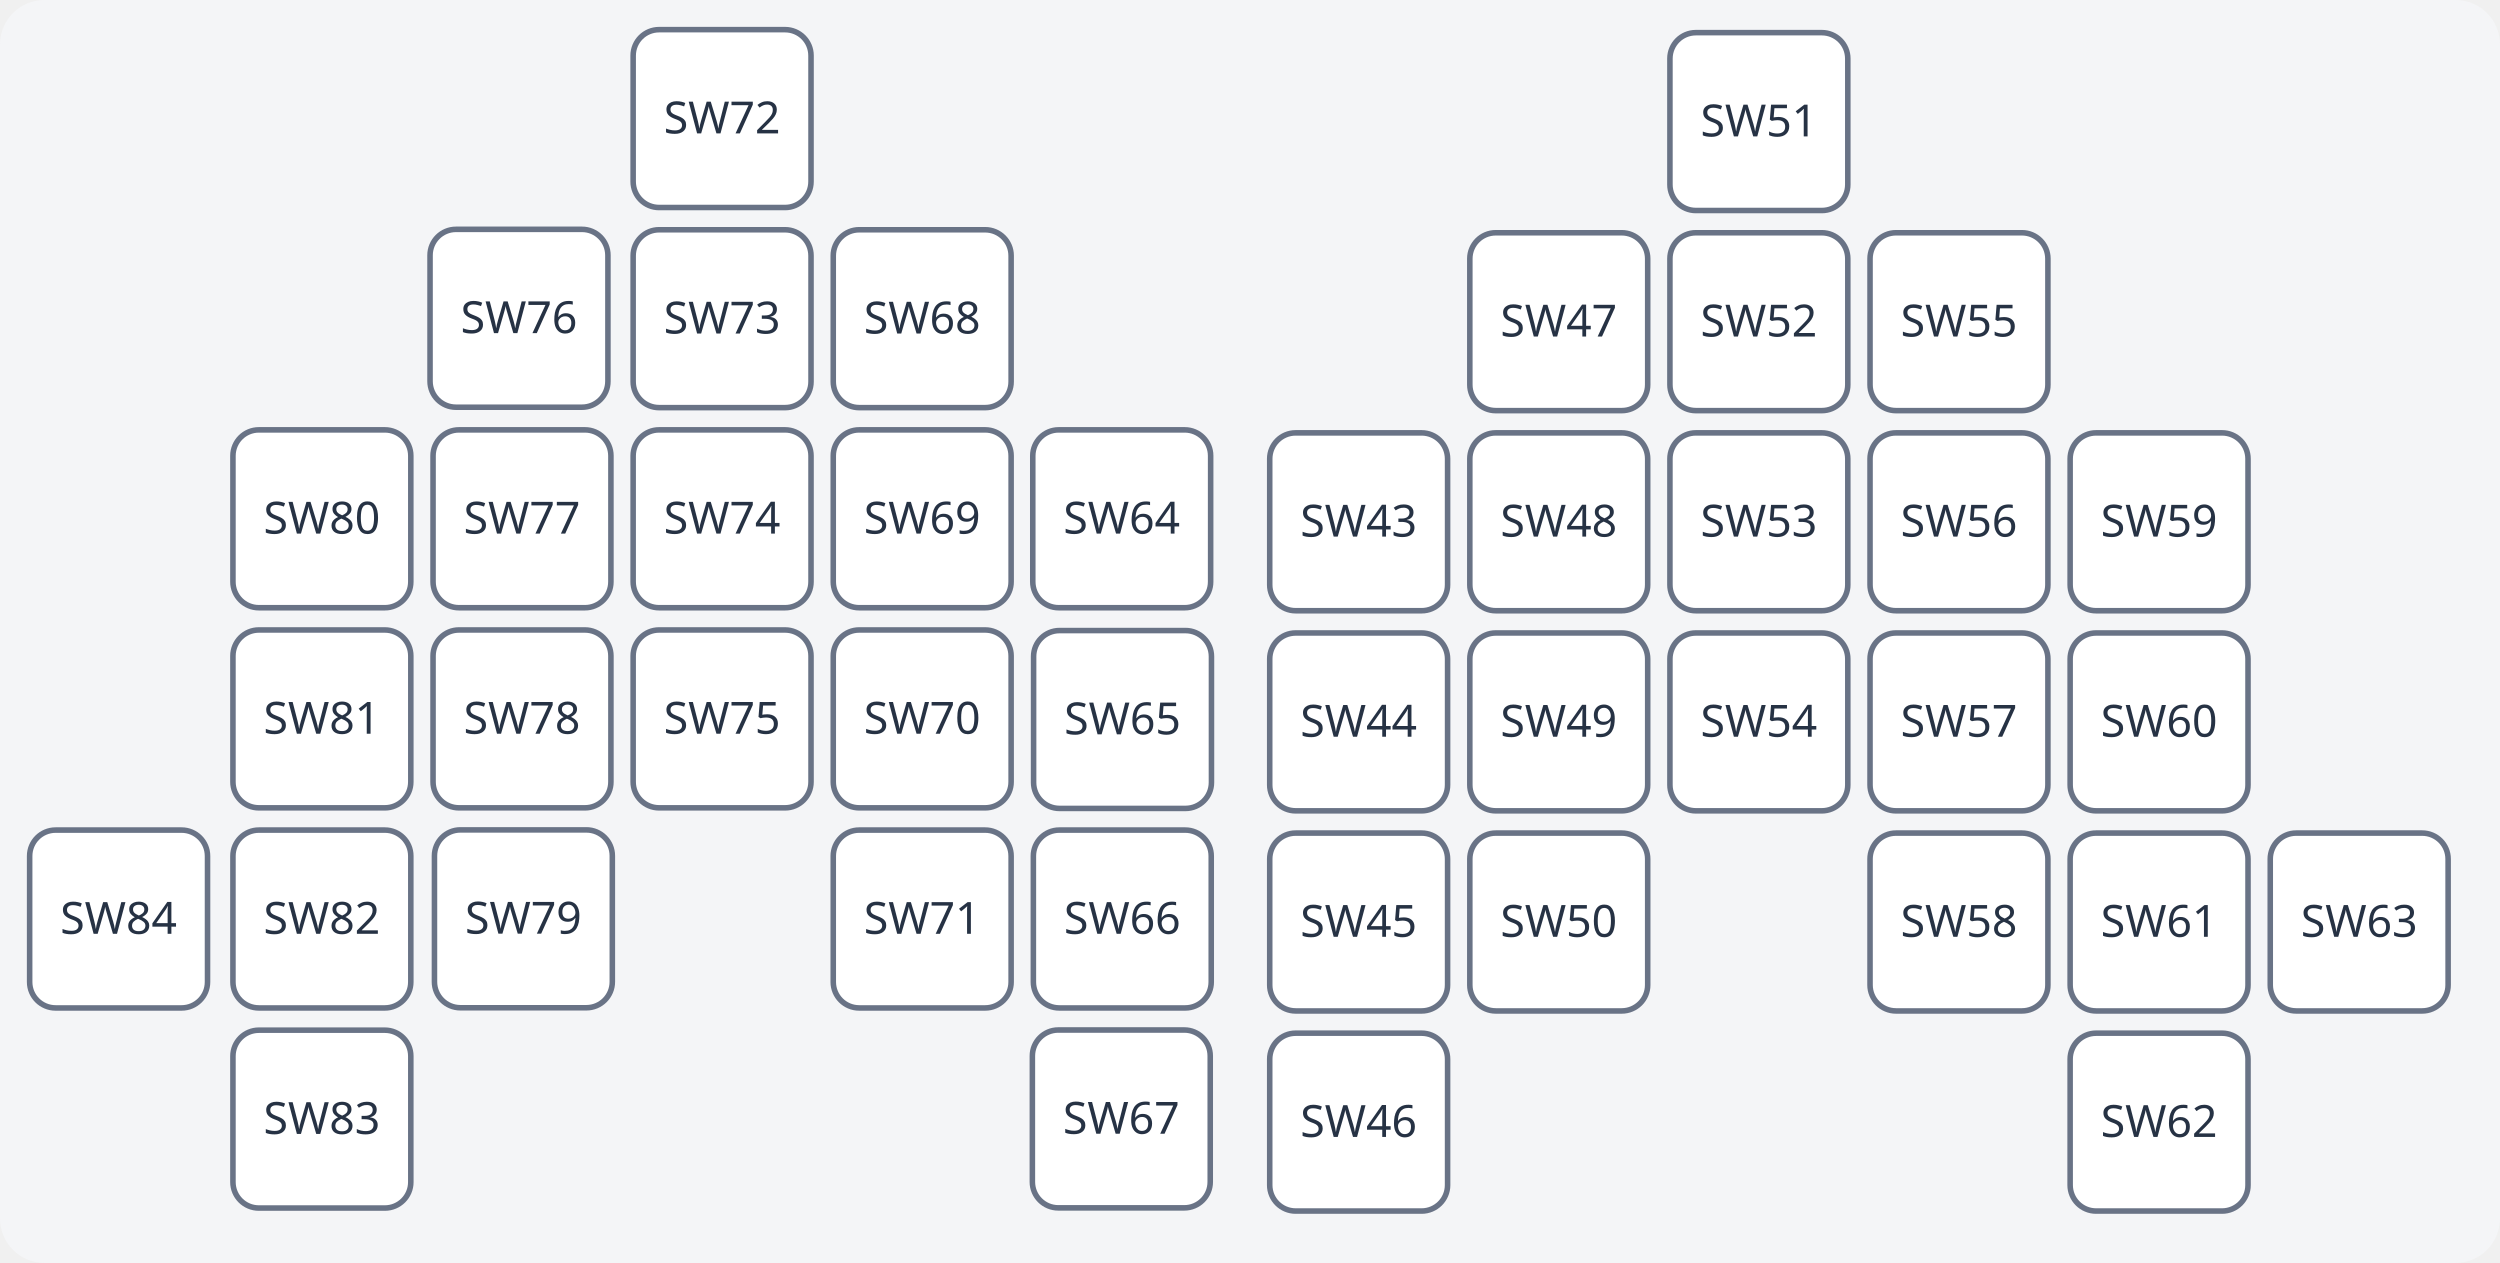
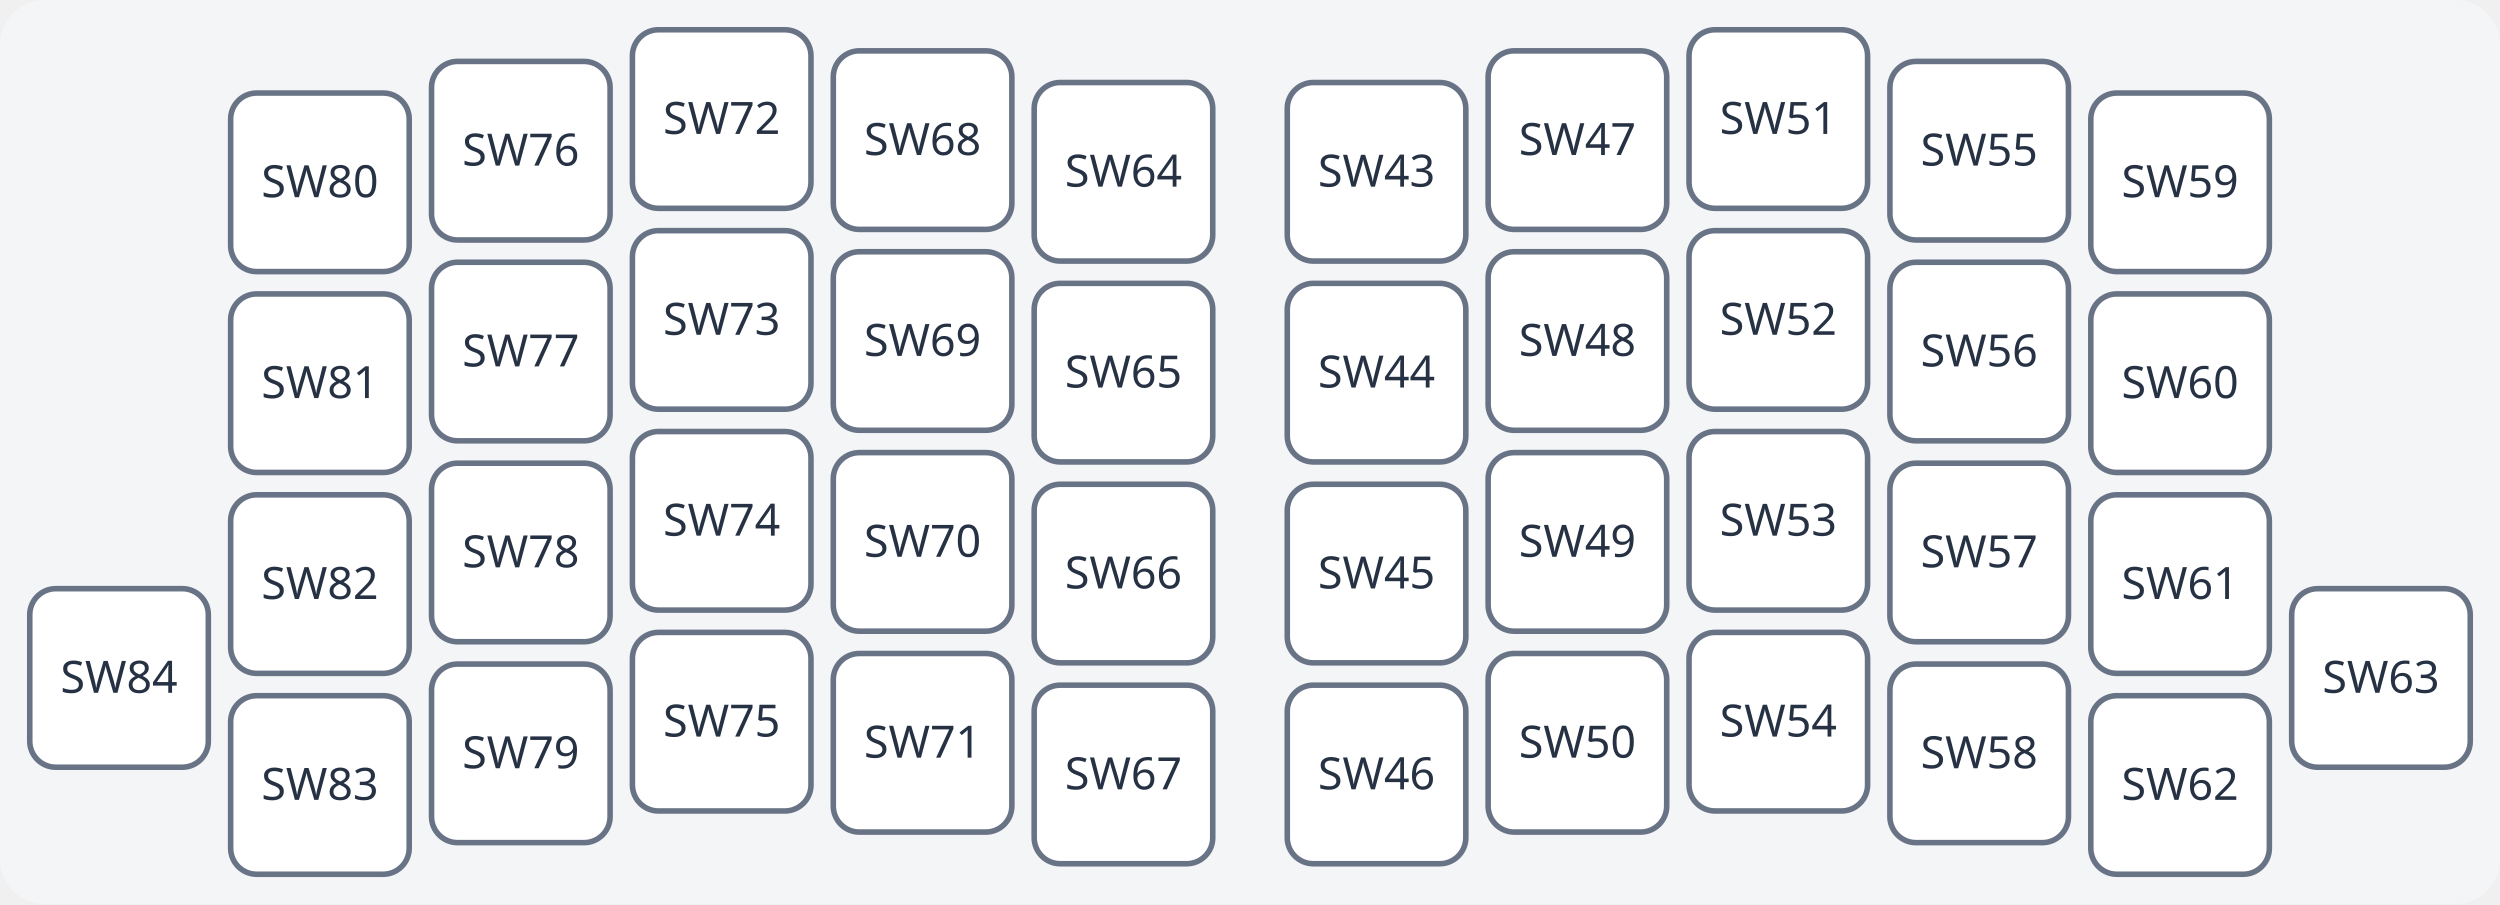
- <svg xmlns="http://www.w3.org/2000/svg" viewBox="0 0 674.64 340.81" role="img" aria-labelledby="title">
+ <svg xmlns="http://www.w3.org/2000/svg" viewBox="0 0 672.03 243.01" role="img" aria-labelledby="title">
  <rect width="100%" height="100%" rx="12" fill="#f4f5f7" />
-   <rect x="558.64" y="116.81" width="48" height="48" rx="7" fill="#ffffff" stroke="#697386" stroke-width="1.5" />
-   <text x="582.64" y="144.81" text-anchor="middle" font-family="sans-serif" font-size="12" fill="#263244">SW59</text>
-   <rect x="504.64" y="62.81" width="48" height="48" rx="7" fill="#ffffff" stroke="#697386" stroke-width="1.5" />
-   <text x="528.64" y="90.81" text-anchor="middle" font-family="sans-serif" font-size="12" fill="#263244">SW55</text>
-   <rect x="450.64" y="8.81" width="48" height="48" rx="7" fill="#ffffff" stroke="#697386" stroke-width="1.5" />
-   <text x="474.64" y="36.81" text-anchor="middle" font-family="sans-serif" font-size="12" fill="#263244">SW51</text>
-   <rect x="396.64" y="62.81" width="48" height="48" rx="7" fill="#ffffff" stroke="#697386" stroke-width="1.5" />
-   <text x="420.64" y="90.81" text-anchor="middle" font-family="sans-serif" font-size="12" fill="#263244">SW47</text>
-   <rect x="342.64" y="116.81" width="48" height="48" rx="7" fill="#ffffff" stroke="#697386" stroke-width="1.5" />
-   <text x="366.64" y="144.81" text-anchor="middle" font-family="sans-serif" font-size="12" fill="#263244">SW43</text>
-   <rect x="278.70" y="116.00" width="48" height="48" rx="7" fill="#ffffff" stroke="#697386" stroke-width="1.5" />
-   <text x="302.70" y="144.00" text-anchor="middle" font-family="sans-serif" font-size="12" fill="#263244">SW64</text>
-   <rect x="224.86" y="62.00" width="48" height="48" rx="7" fill="#ffffff" stroke="#697386" stroke-width="1.5" />
-   <text x="248.86" y="90.00" text-anchor="middle" font-family="sans-serif" font-size="12" fill="#263244">SW68</text>
-   <rect x="170.86" y="8.00" width="48" height="48" rx="7" fill="#ffffff" stroke="#697386" stroke-width="1.5" />
-   <text x="194.86" y="36.00" text-anchor="middle" font-family="sans-serif" font-size="12" fill="#263244">SW72</text>
-   <rect x="116.05" y="61.89" width="48" height="48" rx="7" fill="#ffffff" stroke="#697386" stroke-width="1.5" />
-   <text x="140.05" y="89.89" text-anchor="middle" font-family="sans-serif" font-size="12" fill="#263244">SW76</text>
-   <rect x="62.86" y="116.00" width="48" height="48" rx="7" fill="#ffffff" stroke="#697386" stroke-width="1.5" />
-   <text x="86.86" y="144.00" text-anchor="middle" font-family="sans-serif" font-size="12" fill="#263244">SW80</text>
-   <rect x="558.64" y="170.81" width="48" height="48" rx="7" fill="#ffffff" stroke="#697386" stroke-width="1.5" />
-   <text x="582.64" y="198.81" text-anchor="middle" font-family="sans-serif" font-size="12" fill="#263244">SW60</text>
-   <rect x="504.64" y="116.81" width="48" height="48" rx="7" fill="#ffffff" stroke="#697386" stroke-width="1.5" />
-   <text x="528.64" y="144.81" text-anchor="middle" font-family="sans-serif" font-size="12" fill="#263244">SW56</text>
-   <rect x="450.64" y="62.81" width="48" height="48" rx="7" fill="#ffffff" stroke="#697386" stroke-width="1.5" />
-   <text x="474.64" y="90.81" text-anchor="middle" font-family="sans-serif" font-size="12" fill="#263244">SW52</text>
-   <rect x="396.64" y="116.81" width="48" height="48" rx="7" fill="#ffffff" stroke="#697386" stroke-width="1.5" />
-   <text x="420.64" y="144.81" text-anchor="middle" font-family="sans-serif" font-size="12" fill="#263244">SW48</text>
-   <rect x="342.64" y="170.81" width="48" height="48" rx="7" fill="#ffffff" stroke="#697386" stroke-width="1.5" />
-   <text x="366.64" y="198.81" text-anchor="middle" font-family="sans-serif" font-size="12" fill="#263244">SW44</text>
-   <rect x="278.92" y="170.16" width="48" height="48" rx="7" fill="#ffffff" stroke="#697386" stroke-width="1.5" />
-   <text x="302.92" y="198.16" text-anchor="middle" font-family="sans-serif" font-size="12" fill="#263244">SW65</text>
-   <rect x="224.86" y="116.00" width="48" height="48" rx="7" fill="#ffffff" stroke="#697386" stroke-width="1.5" />
-   <text x="248.86" y="144.00" text-anchor="middle" font-family="sans-serif" font-size="12" fill="#263244">SW69</text>
-   <rect x="170.86" y="62.00" width="48" height="48" rx="7" fill="#ffffff" stroke="#697386" stroke-width="1.5" />
-   <text x="194.86" y="90.00" text-anchor="middle" font-family="sans-serif" font-size="12" fill="#263244">SW73</text>
-   <rect x="116.86" y="116.00" width="48" height="48" rx="7" fill="#ffffff" stroke="#697386" stroke-width="1.5" />
-   <text x="140.86" y="144.00" text-anchor="middle" font-family="sans-serif" font-size="12" fill="#263244">SW77</text>
-   <rect x="62.86" y="170.00" width="48" height="48" rx="7" fill="#ffffff" stroke="#697386" stroke-width="1.5" />
-   <text x="86.86" y="198.00" text-anchor="middle" font-family="sans-serif" font-size="12" fill="#263244">SW81</text>
-   <rect x="558.64" y="224.81" width="48" height="48" rx="7" fill="#ffffff" stroke="#697386" stroke-width="1.5" />
-   <text x="582.64" y="252.81" text-anchor="middle" font-family="sans-serif" font-size="12" fill="#263244">SW61</text>
-   <rect x="504.64" y="170.81" width="48" height="48" rx="7" fill="#ffffff" stroke="#697386" stroke-width="1.5" />
-   <text x="528.64" y="198.81" text-anchor="middle" font-family="sans-serif" font-size="12" fill="#263244">SW57</text>
-   <rect x="450.64" y="116.81" width="48" height="48" rx="7" fill="#ffffff" stroke="#697386" stroke-width="1.5" />
-   <text x="474.64" y="144.81" text-anchor="middle" font-family="sans-serif" font-size="12" fill="#263244">SW53</text>
-   <rect x="396.64" y="170.81" width="48" height="48" rx="7" fill="#ffffff" stroke="#697386" stroke-width="1.5" />
-   <text x="420.64" y="198.81" text-anchor="middle" font-family="sans-serif" font-size="12" fill="#263244">SW49</text>
-   <rect x="342.64" y="224.81" width="48" height="48" rx="7" fill="#ffffff" stroke="#697386" stroke-width="1.5" />
-   <text x="366.64" y="252.81" text-anchor="middle" font-family="sans-serif" font-size="12" fill="#263244">SW45</text>
-   <rect x="278.86" y="224.00" width="48" height="48" rx="7" fill="#ffffff" stroke="#697386" stroke-width="1.5" />
-   <text x="302.86" y="252.00" text-anchor="middle" font-family="sans-serif" font-size="12" fill="#263244">SW66</text>
-   <rect x="224.86" y="170.00" width="48" height="48" rx="7" fill="#ffffff" stroke="#697386" stroke-width="1.5" />
-   <text x="248.86" y="198.00" text-anchor="middle" font-family="sans-serif" font-size="12" fill="#263244">SW70</text>
-   <rect x="170.86" y="116.00" width="48" height="48" rx="7" fill="#ffffff" stroke="#697386" stroke-width="1.5" />
-   <text x="194.86" y="144.00" text-anchor="middle" font-family="sans-serif" font-size="12" fill="#263244">SW74</text>
-   <rect x="116.86" y="170.00" width="48" height="48" rx="7" fill="#ffffff" stroke="#697386" stroke-width="1.5" />
-   <text x="140.86" y="198.00" text-anchor="middle" font-family="sans-serif" font-size="12" fill="#263244">SW78</text>
-   <rect x="62.86" y="224.00" width="48" height="48" rx="7" fill="#ffffff" stroke="#697386" stroke-width="1.5" />
-   <text x="86.86" y="252.00" text-anchor="middle" font-family="sans-serif" font-size="12" fill="#263244">SW82</text>
-   <rect x="558.64" y="278.81" width="48" height="48" rx="7" fill="#ffffff" stroke="#697386" stroke-width="1.5" />
-   <text x="582.64" y="306.81" text-anchor="middle" font-family="sans-serif" font-size="12" fill="#263244">SW62</text>
-   <rect x="504.64" y="224.81" width="48" height="48" rx="7" fill="#ffffff" stroke="#697386" stroke-width="1.5" />
-   <text x="528.64" y="252.81" text-anchor="middle" font-family="sans-serif" font-size="12" fill="#263244">SW58</text>
-   <rect x="450.64" y="170.81" width="48" height="48" rx="7" fill="#ffffff" stroke="#697386" stroke-width="1.5" />
-   <text x="474.64" y="198.81" text-anchor="middle" font-family="sans-serif" font-size="12" fill="#263244">SW54</text>
-   <rect x="396.64" y="224.81" width="48" height="48" rx="7" fill="#ffffff" stroke="#697386" stroke-width="1.5" />
-   <text x="420.64" y="252.81" text-anchor="middle" font-family="sans-serif" font-size="12" fill="#263244">SW50</text>
-   <rect x="342.64" y="278.81" width="48" height="48" rx="7" fill="#ffffff" stroke="#697386" stroke-width="1.5" />
-   <text x="366.64" y="306.81" text-anchor="middle" font-family="sans-serif" font-size="12" fill="#263244">SW46</text>
-   <rect x="278.59" y="277.95" width="48" height="48" rx="7" fill="#ffffff" stroke="#697386" stroke-width="1.5" />
-   <text x="302.59" y="305.95" text-anchor="middle" font-family="sans-serif" font-size="12" fill="#263244">SW67</text>
-   <rect x="224.86" y="224.00" width="48" height="48" rx="7" fill="#ffffff" stroke="#697386" stroke-width="1.5" />
-   <text x="248.86" y="252.00" text-anchor="middle" font-family="sans-serif" font-size="12" fill="#263244">SW71</text>
-   <rect x="170.86" y="170.00" width="48" height="48" rx="7" fill="#ffffff" stroke="#697386" stroke-width="1.5" />
-   <text x="194.86" y="198.00" text-anchor="middle" font-family="sans-serif" font-size="12" fill="#263244">SW75</text>
-   <rect x="117.24" y="223.95" width="48" height="48" rx="7" fill="#ffffff" stroke="#697386" stroke-width="1.5" />
-   <text x="141.24" y="251.95" text-anchor="middle" font-family="sans-serif" font-size="12" fill="#263244">SW79</text>
-   <rect x="62.86" y="278.00" width="48" height="48" rx="7" fill="#ffffff" stroke="#697386" stroke-width="1.5" />
-   <text x="86.86" y="306.00" text-anchor="middle" font-family="sans-serif" font-size="12" fill="#263244">SW83</text>
-   <rect x="612.64" y="224.81" width="48" height="48" rx="7" fill="#ffffff" stroke="#697386" stroke-width="1.5" />
-   <text x="636.64" y="252.81" text-anchor="middle" font-family="sans-serif" font-size="12" fill="#263244">SW63</text>
-   <rect x="8.00" y="224.00" width="48" height="48" rx="7" fill="#ffffff" stroke="#697386" stroke-width="1.5" />
-   <text x="32.00" y="252.00" text-anchor="middle" font-family="sans-serif" font-size="12" fill="#263244">SW84</text>
+   <rect x="562.03" y="25.01" width="48" height="48" rx="7" fill="#ffffff" stroke="#697386" stroke-width="1.5" />
+   <text x="586.03" y="53.01" text-anchor="middle" font-family="sans-serif" font-size="12" fill="#263244">SW59</text>
+   <rect x="508.03" y="16.51" width="48" height="48" rx="7" fill="#ffffff" stroke="#697386" stroke-width="1.5" />
+   <text x="532.03" y="44.51" text-anchor="middle" font-family="sans-serif" font-size="12" fill="#263244">SW55</text>
+   <rect x="454.03" y="8.00" width="48" height="48" rx="7" fill="#ffffff" stroke="#697386" stroke-width="1.5" />
+   <text x="478.03" y="36.00" text-anchor="middle" font-family="sans-serif" font-size="12" fill="#263244">SW51</text>
+   <rect x="400.03" y="13.67" width="48" height="48" rx="7" fill="#ffffff" stroke="#697386" stroke-width="1.5" />
+   <text x="424.03" y="41.67" text-anchor="middle" font-family="sans-serif" font-size="12" fill="#263244">SW47</text>
+   <rect x="346.03" y="22.18" width="48" height="48" rx="7" fill="#ffffff" stroke="#697386" stroke-width="1.5" />
+   <text x="370.03" y="50.17" text-anchor="middle" font-family="sans-serif" font-size="12" fill="#263244">SW43</text>
+   <rect x="278.00" y="22.18" width="48" height="48" rx="7" fill="#ffffff" stroke="#697386" stroke-width="1.5" />
+   <text x="302.00" y="50.17" text-anchor="middle" font-family="sans-serif" font-size="12" fill="#263244">SW64</text>
+   <rect x="224.00" y="13.67" width="48" height="48" rx="7" fill="#ffffff" stroke="#697386" stroke-width="1.5" />
+   <text x="248.00" y="41.67" text-anchor="middle" font-family="sans-serif" font-size="12" fill="#263244">SW68</text>
+   <rect x="170.00" y="8.00" width="48" height="48" rx="7" fill="#ffffff" stroke="#697386" stroke-width="1.5" />
+   <text x="194.00" y="36.00" text-anchor="middle" font-family="sans-serif" font-size="12" fill="#263244">SW72</text>
+   <rect x="116.00" y="16.51" width="48" height="48" rx="7" fill="#ffffff" stroke="#697386" stroke-width="1.5" />
+   <text x="140.00" y="44.51" text-anchor="middle" font-family="sans-serif" font-size="12" fill="#263244">SW76</text>
+   <rect x="62.00" y="25.01" width="48" height="48" rx="7" fill="#ffffff" stroke="#697386" stroke-width="1.5" />
+   <text x="86.00" y="53.01" text-anchor="middle" font-family="sans-serif" font-size="12" fill="#263244">SW80</text>
+   <rect x="562.03" y="79.01" width="48" height="48" rx="7" fill="#ffffff" stroke="#697386" stroke-width="1.5" />
+   <text x="586.03" y="107.01" text-anchor="middle" font-family="sans-serif" font-size="12" fill="#263244">SW60</text>
+   <rect x="508.03" y="70.50" width="48" height="48" rx="7" fill="#ffffff" stroke="#697386" stroke-width="1.5" />
+   <text x="532.03" y="98.50" text-anchor="middle" font-family="sans-serif" font-size="12" fill="#263244">SW56</text>
+   <rect x="454.03" y="62.00" width="48" height="48" rx="7" fill="#ffffff" stroke="#697386" stroke-width="1.5" />
+   <text x="478.03" y="90.00" text-anchor="middle" font-family="sans-serif" font-size="12" fill="#263244">SW52</text>
+   <rect x="400.03" y="67.67" width="48" height="48" rx="7" fill="#ffffff" stroke="#697386" stroke-width="1.5" />
+   <text x="424.03" y="95.67" text-anchor="middle" font-family="sans-serif" font-size="12" fill="#263244">SW48</text>
+   <rect x="346.03" y="76.17" width="48" height="48" rx="7" fill="#ffffff" stroke="#697386" stroke-width="1.5" />
+   <text x="370.03" y="104.17" text-anchor="middle" font-family="sans-serif" font-size="12" fill="#263244">SW44</text>
+   <rect x="278.00" y="76.17" width="48" height="48" rx="7" fill="#ffffff" stroke="#697386" stroke-width="1.5" />
+   <text x="302.00" y="104.17" text-anchor="middle" font-family="sans-serif" font-size="12" fill="#263244">SW65</text>
+   <rect x="224.00" y="67.67" width="48" height="48" rx="7" fill="#ffffff" stroke="#697386" stroke-width="1.5" />
+   <text x="248.00" y="95.67" text-anchor="middle" font-family="sans-serif" font-size="12" fill="#263244">SW69</text>
+   <rect x="170.00" y="62.00" width="48" height="48" rx="7" fill="#ffffff" stroke="#697386" stroke-width="1.5" />
+   <text x="194.00" y="90.00" text-anchor="middle" font-family="sans-serif" font-size="12" fill="#263244">SW73</text>
+   <rect x="116.00" y="70.50" width="48" height="48" rx="7" fill="#ffffff" stroke="#697386" stroke-width="1.5" />
+   <text x="140.00" y="98.50" text-anchor="middle" font-family="sans-serif" font-size="12" fill="#263244">SW77</text>
+   <rect x="62.00" y="79.01" width="48" height="48" rx="7" fill="#ffffff" stroke="#697386" stroke-width="1.5" />
+   <text x="86.00" y="107.01" text-anchor="middle" font-family="sans-serif" font-size="12" fill="#263244">SW81</text>
+   <rect x="562.03" y="133.01" width="48" height="48" rx="7" fill="#ffffff" stroke="#697386" stroke-width="1.5" />
+   <text x="586.03" y="161.01" text-anchor="middle" font-family="sans-serif" font-size="12" fill="#263244">SW61</text>
+   <rect x="508.03" y="124.51" width="48" height="48" rx="7" fill="#ffffff" stroke="#697386" stroke-width="1.5" />
+   <text x="532.03" y="152.50" text-anchor="middle" font-family="sans-serif" font-size="12" fill="#263244">SW57</text>
+   <rect x="454.03" y="116.00" width="48" height="48" rx="7" fill="#ffffff" stroke="#697386" stroke-width="1.5" />
+   <text x="478.03" y="144.00" text-anchor="middle" font-family="sans-serif" font-size="12" fill="#263244">SW53</text>
+   <rect x="400.03" y="121.67" width="48" height="48" rx="7" fill="#ffffff" stroke="#697386" stroke-width="1.5" />
+   <text x="424.03" y="149.67" text-anchor="middle" font-family="sans-serif" font-size="12" fill="#263244">SW49</text>
+   <rect x="346.03" y="130.18" width="48" height="48" rx="7" fill="#ffffff" stroke="#697386" stroke-width="1.5" />
+   <text x="370.03" y="158.18" text-anchor="middle" font-family="sans-serif" font-size="12" fill="#263244">SW45</text>
+   <rect x="278.00" y="130.18" width="48" height="48" rx="7" fill="#ffffff" stroke="#697386" stroke-width="1.5" />
+   <text x="302.00" y="158.18" text-anchor="middle" font-family="sans-serif" font-size="12" fill="#263244">SW66</text>
+   <rect x="224.00" y="121.67" width="48" height="48" rx="7" fill="#ffffff" stroke="#697386" stroke-width="1.5" />
+   <text x="248.00" y="149.67" text-anchor="middle" font-family="sans-serif" font-size="12" fill="#263244">SW70</text>
+   <rect x="170.00" y="116.00" width="48" height="48" rx="7" fill="#ffffff" stroke="#697386" stroke-width="1.5" />
+   <text x="194.00" y="144.00" text-anchor="middle" font-family="sans-serif" font-size="12" fill="#263244">SW74</text>
+   <rect x="116.00" y="124.51" width="48" height="48" rx="7" fill="#ffffff" stroke="#697386" stroke-width="1.5" />
+   <text x="140.00" y="152.50" text-anchor="middle" font-family="sans-serif" font-size="12" fill="#263244">SW78</text>
+   <rect x="62.00" y="133.01" width="48" height="48" rx="7" fill="#ffffff" stroke="#697386" stroke-width="1.5" />
+   <text x="86.00" y="161.01" text-anchor="middle" font-family="sans-serif" font-size="12" fill="#263244">SW82</text>
+   <rect x="562.03" y="187.01" width="48" height="48" rx="7" fill="#ffffff" stroke="#697386" stroke-width="1.5" />
+   <text x="586.03" y="215.01" text-anchor="middle" font-family="sans-serif" font-size="12" fill="#263244">SW62</text>
+   <rect x="508.03" y="178.51" width="48" height="48" rx="7" fill="#ffffff" stroke="#697386" stroke-width="1.5" />
+   <text x="532.03" y="206.51" text-anchor="middle" font-family="sans-serif" font-size="12" fill="#263244">SW58</text>
+   <rect x="454.03" y="170.00" width="48" height="48" rx="7" fill="#ffffff" stroke="#697386" stroke-width="1.5" />
+   <text x="478.03" y="198.00" text-anchor="middle" font-family="sans-serif" font-size="12" fill="#263244">SW54</text>
+   <rect x="400.03" y="175.67" width="48" height="48" rx="7" fill="#ffffff" stroke="#697386" stroke-width="1.5" />
+   <text x="424.03" y="203.67" text-anchor="middle" font-family="sans-serif" font-size="12" fill="#263244">SW50</text>
+   <rect x="346.03" y="184.18" width="48" height="48" rx="7" fill="#ffffff" stroke="#697386" stroke-width="1.5" />
+   <text x="370.03" y="212.18" text-anchor="middle" font-family="sans-serif" font-size="12" fill="#263244">SW46</text>
+   <rect x="278.00" y="184.18" width="48" height="48" rx="7" fill="#ffffff" stroke="#697386" stroke-width="1.5" />
+   <text x="302.00" y="212.18" text-anchor="middle" font-family="sans-serif" font-size="12" fill="#263244">SW67</text>
+   <rect x="224.00" y="175.67" width="48" height="48" rx="7" fill="#ffffff" stroke="#697386" stroke-width="1.5" />
+   <text x="248.00" y="203.67" text-anchor="middle" font-family="sans-serif" font-size="12" fill="#263244">SW71</text>
+   <rect x="170.00" y="170.00" width="48" height="48" rx="7" fill="#ffffff" stroke="#697386" stroke-width="1.5" />
+   <text x="194.00" y="198.00" text-anchor="middle" font-family="sans-serif" font-size="12" fill="#263244">SW75</text>
+   <rect x="116.00" y="178.51" width="48" height="48" rx="7" fill="#ffffff" stroke="#697386" stroke-width="1.5" />
+   <text x="140.00" y="206.51" text-anchor="middle" font-family="sans-serif" font-size="12" fill="#263244">SW79</text>
+   <rect x="62.00" y="187.01" width="48" height="48" rx="7" fill="#ffffff" stroke="#697386" stroke-width="1.5" />
+   <text x="86.00" y="215.01" text-anchor="middle" font-family="sans-serif" font-size="12" fill="#263244">SW83</text>
+   <rect x="616.03" y="158.24" width="48" height="48" rx="7" fill="#ffffff" stroke="#697386" stroke-width="1.5" />
+   <text x="640.03" y="186.24" text-anchor="middle" font-family="sans-serif" font-size="12" fill="#263244">SW63</text>
+   <rect x="8.00" y="158.24" width="48" height="48" rx="7" fill="#ffffff" stroke="#697386" stroke-width="1.5" />
+   <text x="32.00" y="186.24" text-anchor="middle" font-family="sans-serif" font-size="12" fill="#263244">SW84</text>
</svg>
